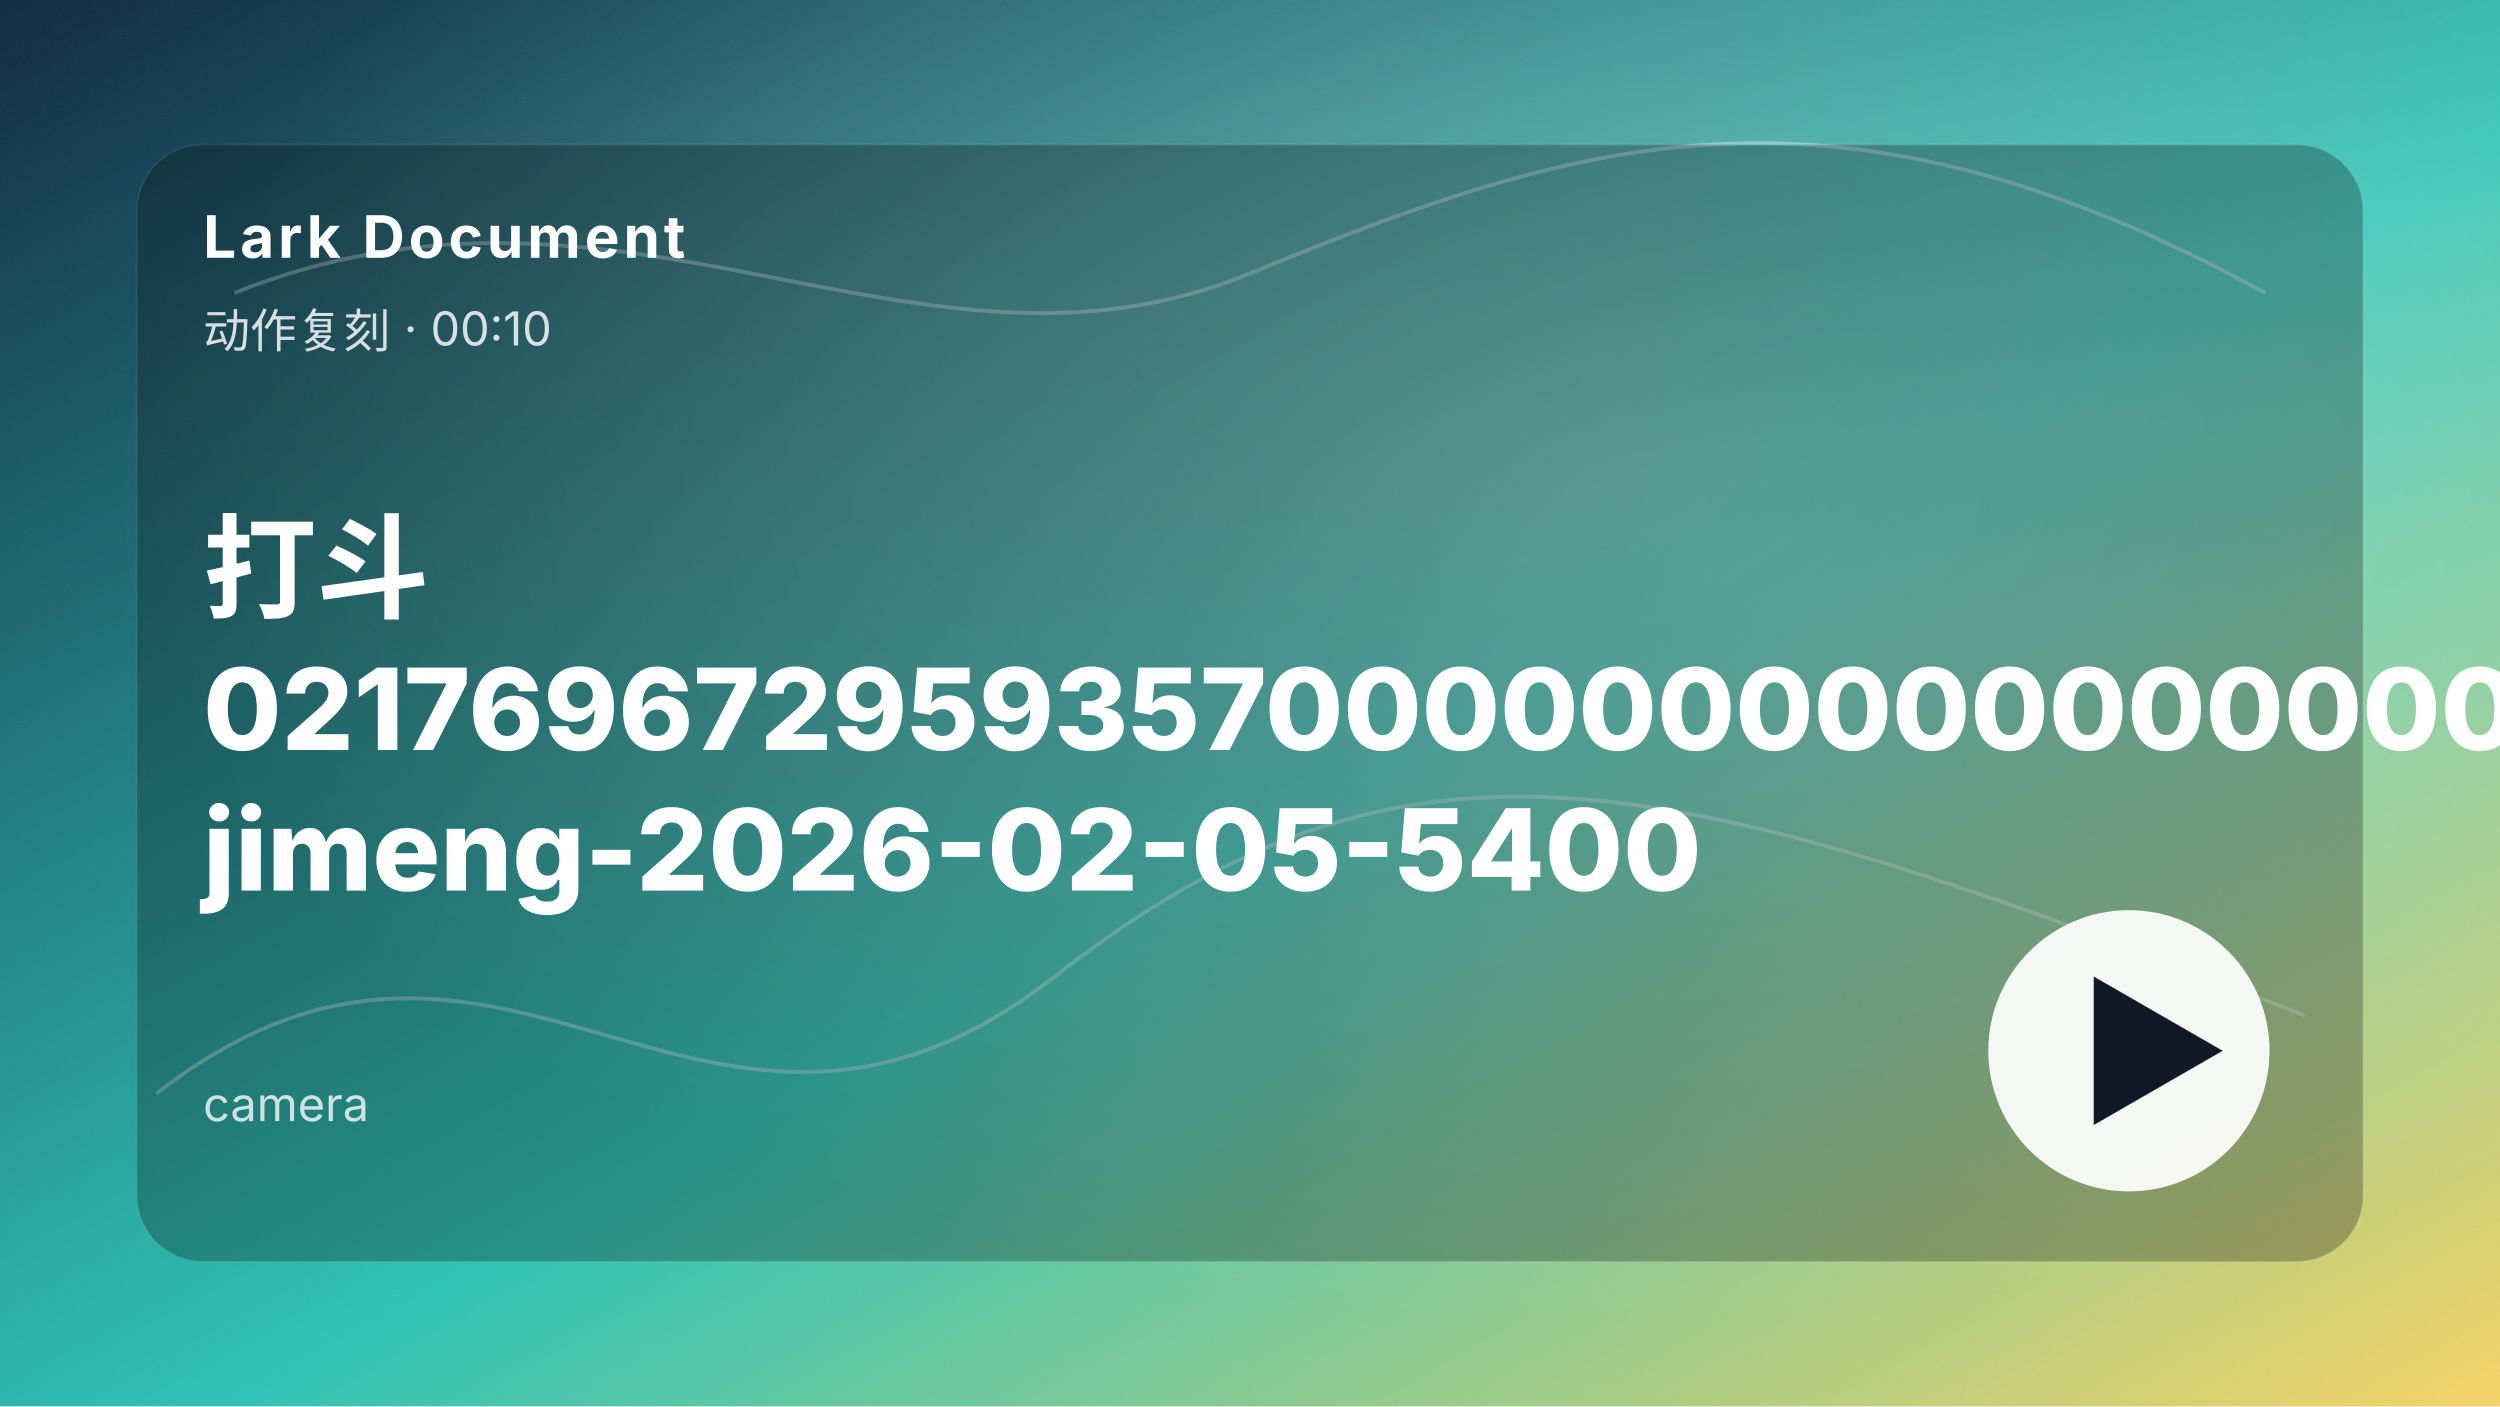
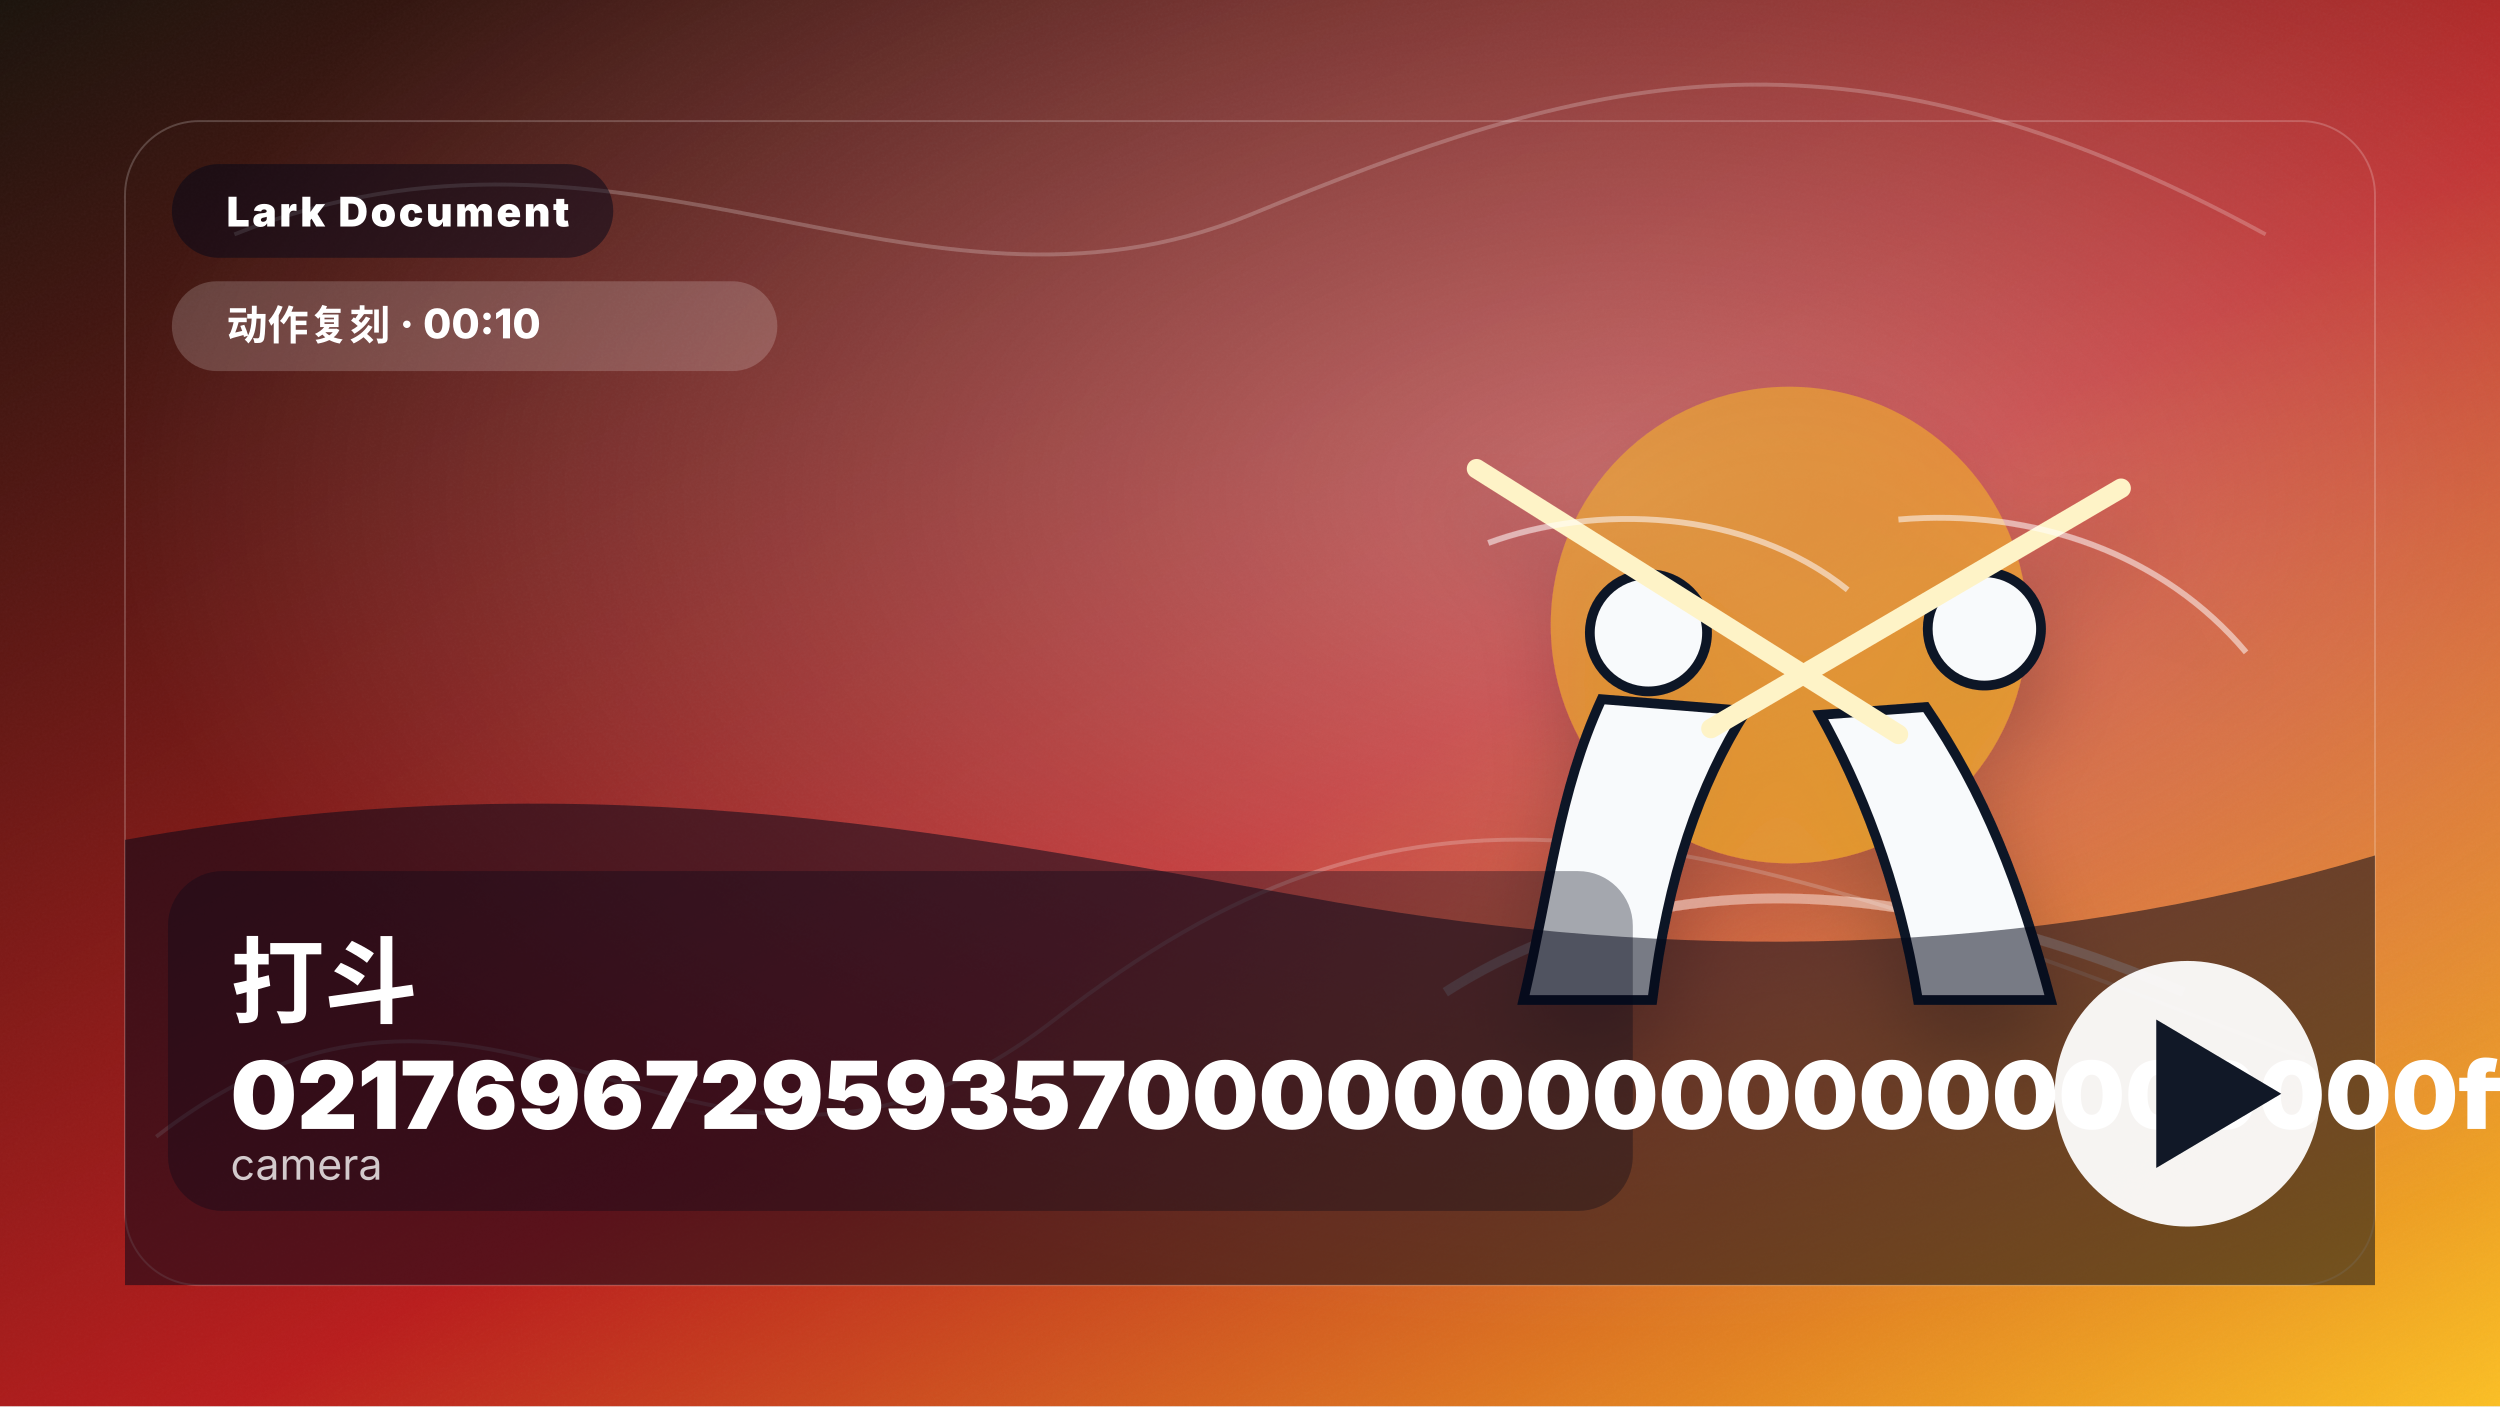
<svg xmlns="http://www.w3.org/2000/svg" width="1280" height="720" viewBox="0 0 1280 720" role="img" aria-label="打斗 02176967295935700000000000000000000ffffac15af9c90c167 jimeng-2026-02-05-5400">
  <defs>
    <linearGradient id="bg" x1="0" y1="0" x2="1" y2="1">
-       <stop offset="0%" stop-color="#102a43" />
-       <stop offset="55%" stop-color="#2ec4b6" />
-       <stop offset="100%" stop-color="#f6d365" />
+       <stop offset="0%" stop-color="#1a120b" />
+       <stop offset="55%" stop-color="#b91c1c" />
+       <stop offset="100%" stop-color="#fbbf24" />
    </linearGradient>
    <radialGradient id="light" cx="65%" cy="35%" r="60%">
      <stop offset="0%" stop-color="#ffffff" stop-opacity="0.35" />
      <stop offset="100%" stop-color="#ffffff" stop-opacity="0" />
    </radialGradient>
    <filter id="grain">
      <feTurbulence type="fractalNoise" baseFrequency="0.8" numOctaves="2" stitchTiles="stitch" />
      <feColorMatrix type="saturate" values="0" />
      <feComponentTransfer>
        <feFuncA type="table" tableValues="0 0.12" />
      </feComponentTransfer>
    </filter>
+     <filter id="softShadow" x="-20%" y="-20%" width="140%" height="140%">
+       <feDropShadow dx="0" dy="24" stdDeviation="22" flood-color="#000000" flood-opacity="0.24" />
+     </filter>
  </defs>
  <rect width="1280" height="720" fill="url(#bg)" />
  <rect width="1280" height="720" fill="url(#light)" />
  <rect width="1280" height="720" filter="url(#grain)" opacity="0.32" />
-   <g opacity="0.34" fill="none" stroke="#fff" stroke-width="2">
-     <path d="M80 560 C260 420 360 640 540 500 S850 390 1180 520" />
-     <path d="M120 150 C320 70 470 210 640 140 S940 30 1160 150" />
+   <g opacity="0.22" fill="none" stroke="#fff" stroke-width="2">
+     <path d="M80 582 C260 442 360 662 540 522 S850 412 1180 542" />
+     <path d="M120 120 C320 40 470 180 640 110 S940 0 1160 120" />
  </g>
-   <rect x="70" y="74" width="1140" height="572" rx="34" fill="#0b0f12" opacity="0.28" stroke="#fff" stroke-opacity="0.24" />
-   <text x="104" y="132" fill="#ffffff" font-family="Inter, Arial, sans-serif" font-size="30" font-weight="700" letter-spacing="2">Lark Document</text>
-   <text x="104" y="178" fill="#ffffff" opacity="0.82" font-family="Inter, Arial, sans-serif" font-size="24">动作复刻 · 00:10</text>
-   <text x="104" y="312" fill="#ffffff" font-family="Inter, Arial, sans-serif" font-size="58" font-weight="800">打斗</text>
-   <text x="104" y="384" fill="#ffffff" font-family="Inter, Arial, sans-serif" font-size="58" font-weight="800">02176967295935700000000000000000000ffffac15af9c90c167</text>
-   <text x="104" y="456" fill="#ffffff" font-family="Inter, Arial, sans-serif" font-size="58" font-weight="800">jimeng-2026-02-05-5400</text>
-   <text x="104" y="574" fill="#ffffff" opacity="0.78" font-family="Inter, Arial, sans-serif" font-size="24">camera</text>
-   <circle cx="1090" cy="538" r="72" fill="#ffffff" opacity="0.92" />
-   <path d="M1072 500 L1072 576 L1138 538 Z" fill="#111827" />
+   <g filter="url(#softShadow)">
+     <g transform="translate(666 168)">
+       <circle cx="250" cy="152" r="122" fill="#fbbf24" opacity="0.5" />
+       <path d="M74 340 C174 276 302 276 452 340" fill="none" stroke="#fff" stroke-width="5" opacity="0.38" />
+       <g fill="#f8fafc" stroke="#111827" stroke-width="5">
+         <circle cx="178" cy="156" r="30" />
+         <path d="M154 190 C132 238 128 284 114 344 L180 344 C188 280 204 234 228 196 Z" />
+         <circle cx="350" cy="154" r="29" />
+         <path d="M320 194 C350 238 368 284 384 344 L316 344 C306 282 286 234 266 198 Z" />
+       </g>
+       <path d="M210 205 L420 82" stroke="#fef3c7" stroke-width="10" stroke-linecap="round" />
+       <path d="M306 208 L90 72" stroke="#fef3c7" stroke-width="10" stroke-linecap="round" />
+       <path d="M96 110 C150 90 228 92 280 134" fill="none" stroke="#fff" stroke-width="3" opacity="0.52" />
+       <path d="M306 98 C376 92 442 116 484 166" fill="none" stroke="#fff" stroke-width="3" opacity="0.52" />
+     </g>
+   </g>
+   <rect x="64" y="62" width="1152" height="596" rx="38" fill="none" stroke="#fff" stroke-opacity="0.2" />
+   <rect x="88" y="84" width="226" height="48" rx="24" fill="#020617" opacity="0.5" />
+   <text x="116" y="116" fill="#ffffff" font-family="Inter, Arial, sans-serif" font-size="21" font-weight="850" letter-spacing="1.3">Lark Document</text>
+   <rect x="88" y="144" width="310" height="46" rx="23" fill="#ffffff" opacity="0.18" />
+   <text x="116" y="174" fill="#ffffff" font-family="Inter, Arial, sans-serif" font-size="21" font-weight="760">动作复刻 · 00:10</text>
+   <path d="M64 430 C310 386 502 430 684 462 C856 492 1036 492 1216 438 V658 H64 Z" fill="#020617" opacity="0.52" />
+   <rect x="86" y="446" width="750" height="174" rx="28" fill="#020617" opacity="0.34" />
+   <text x="118" y="520" fill="#ffffff" font-family="Inter, Arial, sans-serif" font-size="48" font-weight="850">打斗</text>
+   <text x="118" y="578" fill="#ffffff" font-family="Inter, Arial, sans-serif" font-size="48" font-weight="850">02176967295935700000000000000000000ffffac15af9c90c167</text>
+   <text x="118" y="604" fill="#ffffff" opacity="0.78" font-family="Inter, Arial, sans-serif" font-size="22">camera</text>
+   <circle cx="1120" cy="560" r="68" fill="#ffffff" opacity="0.94" />
+   <path d="M1104 522 L1104 598 L1168 560 Z" fill="#111827" />
</svg>
